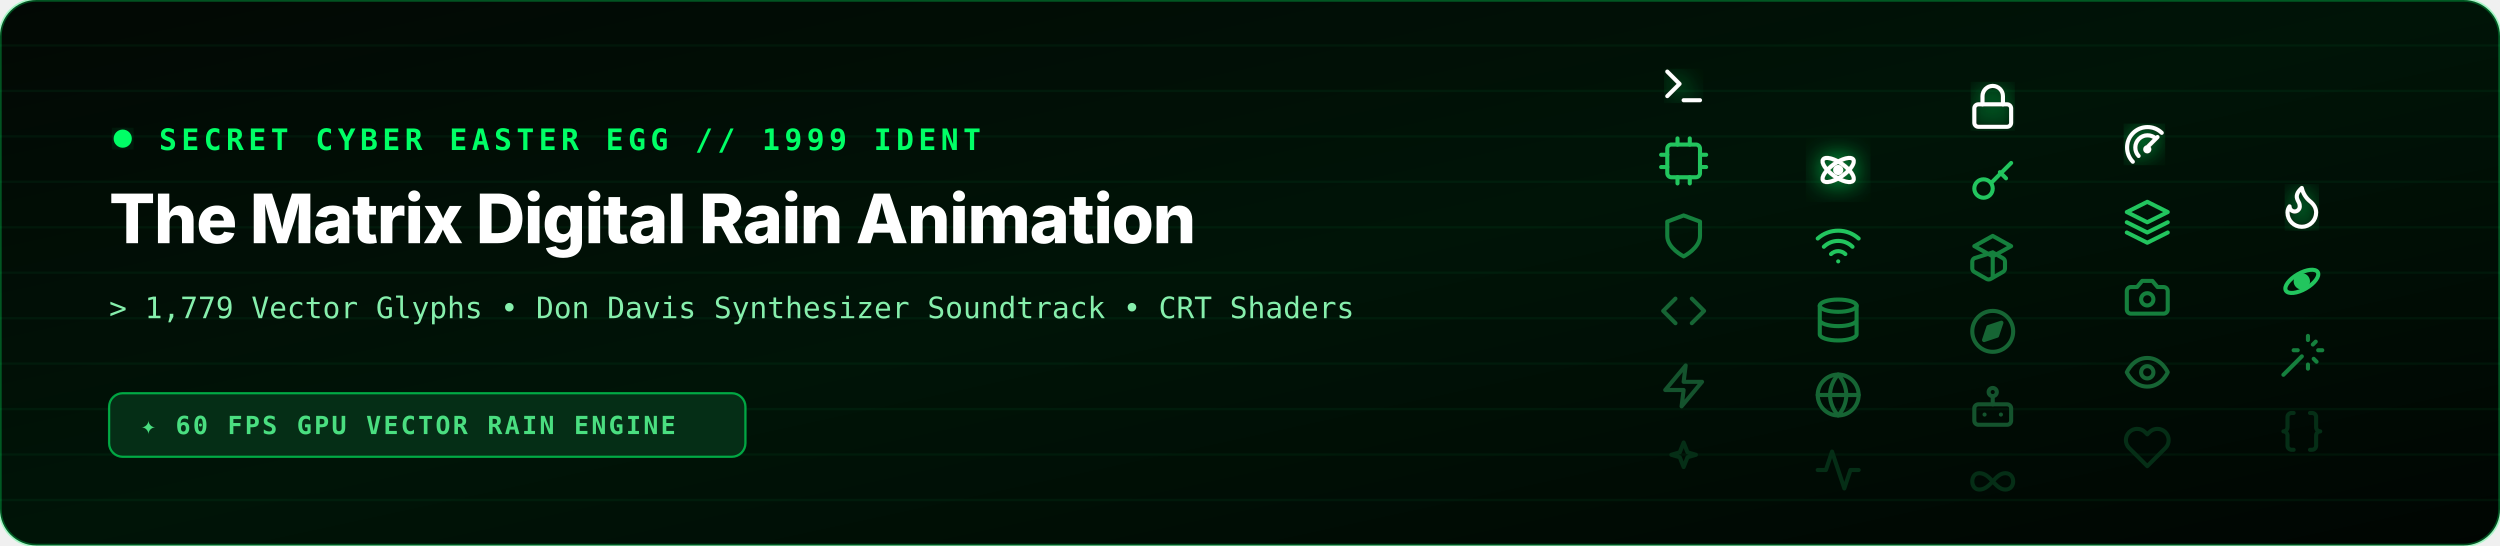
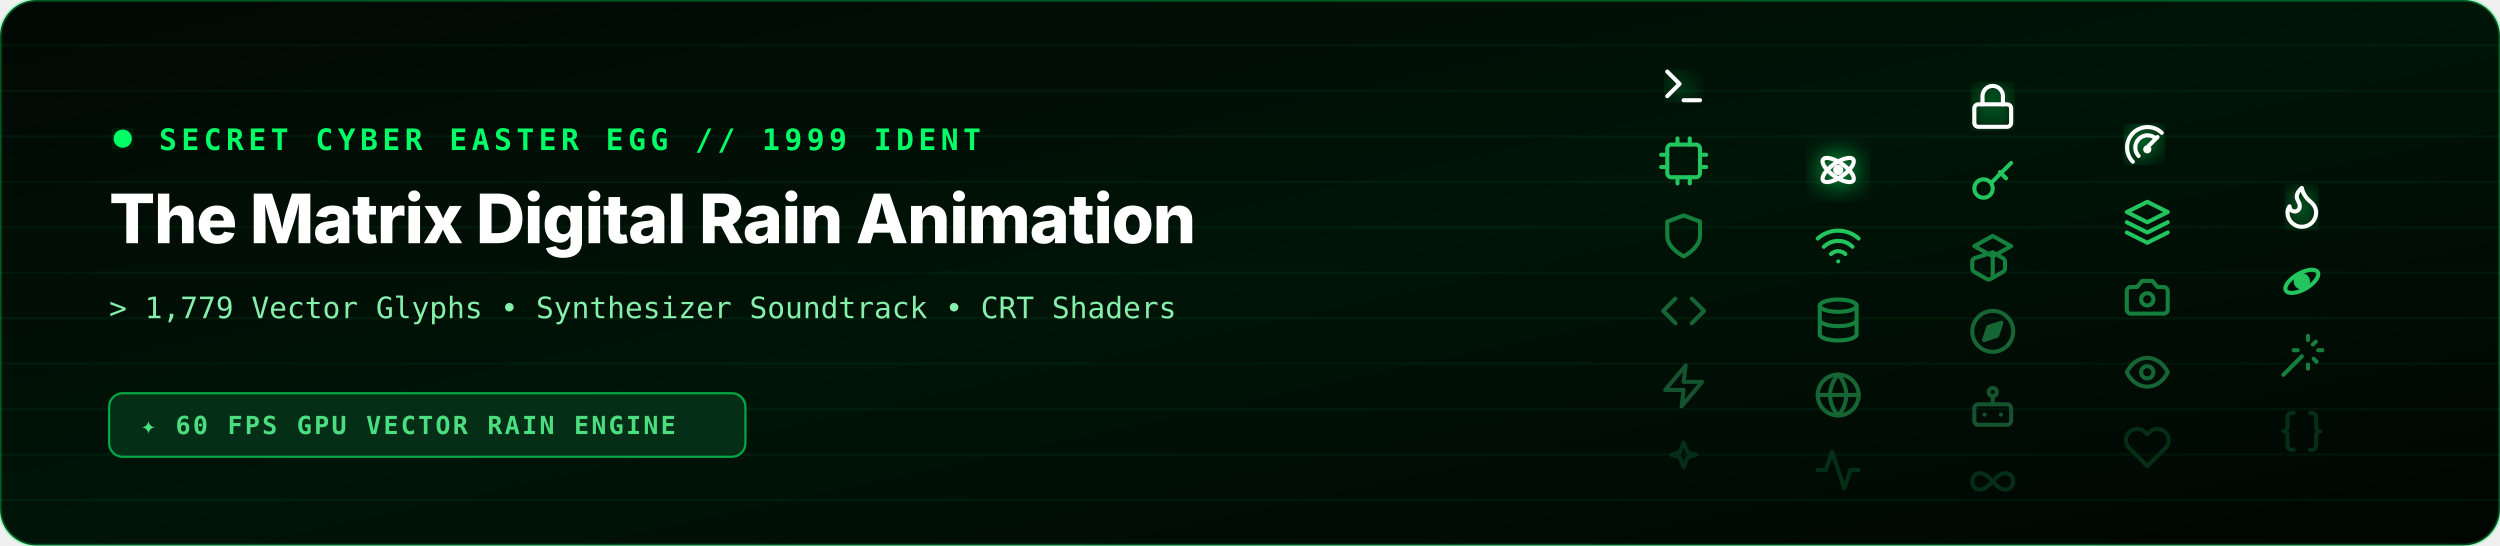
<svg xmlns="http://www.w3.org/2000/svg" viewBox="0 0 1100 240" width="100%" height="100%">
  <defs>
    <linearGradient id="matrixBg" x1="0%" y1="0%" x2="100%" y2="100%">
      <stop offset="0%" stop-color="#020804" />
      <stop offset="50%" stop-color="#001407" />
      <stop offset="100%" stop-color="#000502" />
    </linearGradient>
    <filter id="matrixGlow">
      <feDropShadow dx="0" dy="0" stdDeviation="6" flood-color="#00FF66" flood-opacity="0.9" />
    </filter>
  </defs>
  <rect width="1100" height="240" rx="16" fill="url(#matrixBg)" stroke="#00FF66" stroke-opacity="0.3" stroke-width="1.5" />
  <g stroke="#00FF66" stroke-opacity="0.05" stroke-width="1">
    <line x1="0" y1="20" x2="1100" y2="20" />
    <line x1="0" y1="40" x2="1100" y2="40" />
    <line x1="0" y1="60" x2="1100" y2="60" />
    <line x1="0" y1="80" x2="1100" y2="80" />
    <line x1="0" y1="100" x2="1100" y2="100" />
    <line x1="0" y1="120" x2="1100" y2="120" />
    <line x1="0" y1="140" x2="1100" y2="140" />
    <line x1="0" y1="160" x2="1100" y2="160" />
    <line x1="0" y1="180" x2="1100" y2="180" />
    <line x1="0" y1="200" x2="1100" y2="200" />
    <line x1="0" y1="220" x2="1100" y2="220" />
  </g>
  <g transform="translate(48, 55)">
    <circle cx="6" cy="6" r="4" fill="#00FF66" filter="url(#matrixGlow)" />
    <text x="22" y="11" fill="#00FF66" font-family="monospace" font-size="13" font-weight="700" letter-spacing="2">SECRET CYBER EASTER EGG // 1999 IDENT</text>
    <text x="0" y="52" fill="#FFFFFF" font-family="-apple-system, BlinkMacSystemFont, sans-serif" font-size="30" font-weight="800" letter-spacing="-0.5">
      The Matrix Digital Rain Animation
    </text>
    <text x="0" y="85" fill="#86EFAC" font-family="monospace" font-size="13">
-       &gt; 1,779 Vector Glyphs • Don Davis Synthesizer Soundtrack • CRT Shaders
+       &gt; 1,779 Vector Glyphs • Synthesizer Soundtrack • CRT Shaders
    </text>
    <g transform="translate(0, 118)">
      <rect x="0" y="0" width="280" height="28" rx="6" fill="#052E16" stroke="#00FF66" stroke-width="1" stroke-opacity="0.6" />
      <text x="14" y="18" fill="#4ADE80" font-family="monospace" font-size="11" font-weight="700" letter-spacing="1">✦ 60 FPS GPU VECTOR RAIN ENGINE</text>
    </g>
  </g>
  <g transform="translate(730, 12)" stroke-linecap="round" stroke-linejoin="round" fill="none">
    <g transform="translate(0, 0)">
      <g transform="translate(0, 15) scale(0.9)" stroke="#FFFFFF" stroke-width="2" filter="url(#matrixGlow)">
        <path d="M4 17l6-6-6-6M12 19h8" />
      </g>
      <g transform="translate(0, 48) scale(0.9)" stroke="#22C55E" stroke-width="2">
        <rect x="4" y="4" width="16" height="16" rx="2" />
        <path d="M9 1v3M15 1v3M9 20v3M15 20v3M1 9h3M1 15h3M20 9h3M20 15h3" />
      </g>
      <g transform="translate(0, 81) scale(0.9)" stroke="#15803D" stroke-width="2">
        <path d="M12 22s8-4 8-10V5l-8-3-8 3v7c0 6 8 10 8 10z" />
      </g>
      <g transform="translate(0, 114) scale(0.9)" stroke="#166534" stroke-width="2">
        <path d="M16 18l6-6-6-6M8 6l-6 6 6 6" />
      </g>
      <g transform="translate(0, 147) scale(0.9)" stroke="#14532D" stroke-width="2">
        <path d="M13 2L3 14h9l-1 8 10-12h-9l1-8z" />
      </g>
      <g transform="translate(0, 180) scale(0.9)" stroke="#052E16" stroke-width="2">
        <path d="M12 3l1.9 4.8L18 9l-4.1 1.2L12 15l-1.9-4.8L6 9l4.1-1.2L12 3z" />
      </g>
    </g>
    <g transform="translate(68, 0)">
      <g transform="translate(0, 52) scale(0.9)" stroke="#FFFFFF" stroke-width="2" filter="url(#matrixGlow)">
        <circle cx="12" cy="12" r="1.5" fill="#FFFFFF" />
        <ellipse cx="12" cy="12" rx="9" ry="3.5" transform="rotate(35 12 12)" />
        <ellipse cx="12" cy="12" rx="9" ry="3.5" transform="rotate(-35 12 12)" />
      </g>
      <g transform="translate(0, 85) scale(0.9)" stroke="#22C55E" stroke-width="2">
        <path d="M12 20h.01M2 8.82a15 15 0 0120 0M5 12.86a10 10 0 0114 0M8.5 16.43a5 5 0 017 0" />
      </g>
      <g transform="translate(0, 118) scale(0.9)" stroke="#15803D" stroke-width="2">
        <ellipse cx="12" cy="5" rx="9" ry="3" />
        <path d="M21 12c0 1.66-4 3-9 3s-9-1.34-9-3M3 5v14c0 1.66 4 3 9 3s9-1.34 9-3V5" />
      </g>
      <g transform="translate(0, 151) scale(0.9)" stroke="#166534" stroke-width="2">
        <circle cx="12" cy="12" r="10" />
        <path d="M2 12h20M12 2a15.3 15.3 0 014 10 15.3 15.3 0 01-4 10 15.3 15.3 0 01-4-10 15.3 15.3 0 014-10z" />
      </g>
      <g transform="translate(0, 184) scale(0.9)" stroke="#052E16" stroke-width="2">
        <path d="M22 12h-4l-3 9L9 3l-3 9H2" />
      </g>
    </g>
    <g transform="translate(136, 0)">
      <g transform="translate(0, 24) scale(0.9)" stroke="#FFFFFF" stroke-width="2" filter="url(#matrixGlow)">
        <rect x="3" y="11" width="18" height="11" rx="2" ry="2" />
        <path d="M7 11V7a5 5 0 0110 0v4" />
      </g>
      <g transform="translate(0, 57) scale(0.9)" stroke="#22C55E" stroke-width="2">
        <circle cx="7.5" cy="15.5" r="4.5" />
        <path d="m21 3-9.5 9.5M15.5 7.5l3 3" />
      </g>
      <g transform="translate(0, 90) scale(0.9)" stroke="#15803D" stroke-width="2">
        <path d="M2.97 12.92A2 2 0 002 14.63v3.24a2 2 0 00.97 1.71l6 3.43a2 2 0 002.06 0l6-3.43a2 2 0 00.97-1.71v-3.24a2 2 0 00-.97-1.71L12 10.06l-9.03 2.86zM12 10v12M12 2L3 7l9 5 9-5-9-5z" />
      </g>
      <g transform="translate(0, 123) scale(0.9)" stroke="#166534" stroke-width="2">
        <circle cx="12" cy="12" r="10" />
        <polygon points="16.24 7.76 14.12 14.12 7.76 16.24 9.88 9.88 16.24 7.76" fill="#166534" />
      </g>
      <g transform="translate(0, 156) scale(0.9)" stroke="#14532D" stroke-width="2">
        <rect x="3" y="11" width="18" height="10" rx="2" />
        <circle cx="12" cy="5" r="2" />
        <path d="M12 7v4M8 16h.01M16 16h.01" />
      </g>
      <g transform="translate(0, 189) scale(0.9)" stroke="#052E16" stroke-width="2">
        <path d="M18.178 8c5.096 0 5.096 8 0 8-5.095 0-7.133-8-12.739-8-4.58 0-4.58 8 0 8 5.606 0 7.644-8 12.74-8z" />
      </g>
    </g>
    <g transform="translate(204, 0)">
      <g transform="translate(0, 42) scale(0.9)" stroke="#FFFFFF" stroke-width="2" filter="url(#matrixGlow)">
        <path d="M19.07 4.93A10 10 0 004.93 19.07M16.24 7.76A6 6 0 007.76 16.24M12 12l5-5M12 12a1 1 0 100 2 1 1 0 000-2z" />
      </g>
      <g transform="translate(0, 75) scale(0.9)" stroke="#22C55E" stroke-width="2">
        <polygon points="12 2 2 7 12 12 22 7 12 2" />
        <path d="M2 17l10 5 10-5M2 12l10 5 10-5" />
      </g>
      <g transform="translate(0, 108) scale(0.9)" stroke="#15803D" stroke-width="2">
        <path d="M14.5 4h-5L7 7H4a2 2 0 00-2 2v9a2 2 0 002 2h16a2 2 0 002-2V9a2 2 0 00-2-2h-3l-2.5-3z" />
        <circle cx="12" cy="13" r="3" />
      </g>
      <g transform="translate(0, 141) scale(0.9)" stroke="#166534" stroke-width="2">
        <path d="M2 12s3-7 10-7 10 7 10 7-3 7-10 7-10-7-10-7z" />
        <circle cx="12" cy="12" r="3" />
      </g>
      <g transform="translate(0, 174) scale(0.9)" stroke="#052E16" stroke-width="2">
        <path d="M20.84 4.61a5.5 5.5 0 00-7.78 0L12 5.67l-1.06-1.06a5.5 5.5 0 00-7.78 7.78l1.06 1.06L12 21.23l7.78-7.78 1.06-1.06a5.5 5.5 0 000-7.78z" />
      </g>
    </g>
    <g transform="translate(272, 0)">
      <g transform="translate(0, 68) scale(0.9)" stroke="#FFFFFF" stroke-width="2" filter="url(#matrixGlow)">
        <path d="M8.5 14.5A2.5 2.5 0 0011 12c0-1.38-.5-2-1-3-1.072-2.143-.224-4.054 2-6 .5 2.5 2 4.9 4 6.5 2 1.6 3 3.5 3 5.5a7 7 0 11-14 0c0-1.153.433-2.294 1-3a2.5 2.5 0 002.5 2.5z" />
      </g>
      <g transform="translate(0, 101) scale(0.9)" stroke="#22C55E" stroke-width="2">
        <circle cx="12" cy="12" r="3" fill="#22C55E" />
        <ellipse cx="12" cy="12" rx="9" ry="4" transform="rotate(-30 12 12)" />
      </g>
      <g transform="translate(0, 134) scale(0.9)" stroke="#15803D" stroke-width="2">
        <path d="M15 4V2m0 16v-2M8 9h2m10 0h2m-4.2 4.2l1.4 1.4M18.8 4.8l-1.4 1.4M3 21l9-9" />
      </g>
      <g transform="translate(0, 167) scale(0.9)" stroke="#052E16" stroke-width="2">
        <path d="M8 3H7a2 2 0 00-2 2v5a2 2 0 01-2 2 2 2 0 012 2v5a2 2 0 002 2h1M16 21h1a2 2 0 002-2v-5a2 2 0 012-2 2 2 0 01-2-2V5a2 2 0 00-2-2h-1" />
      </g>
    </g>
  </g>
</svg>
